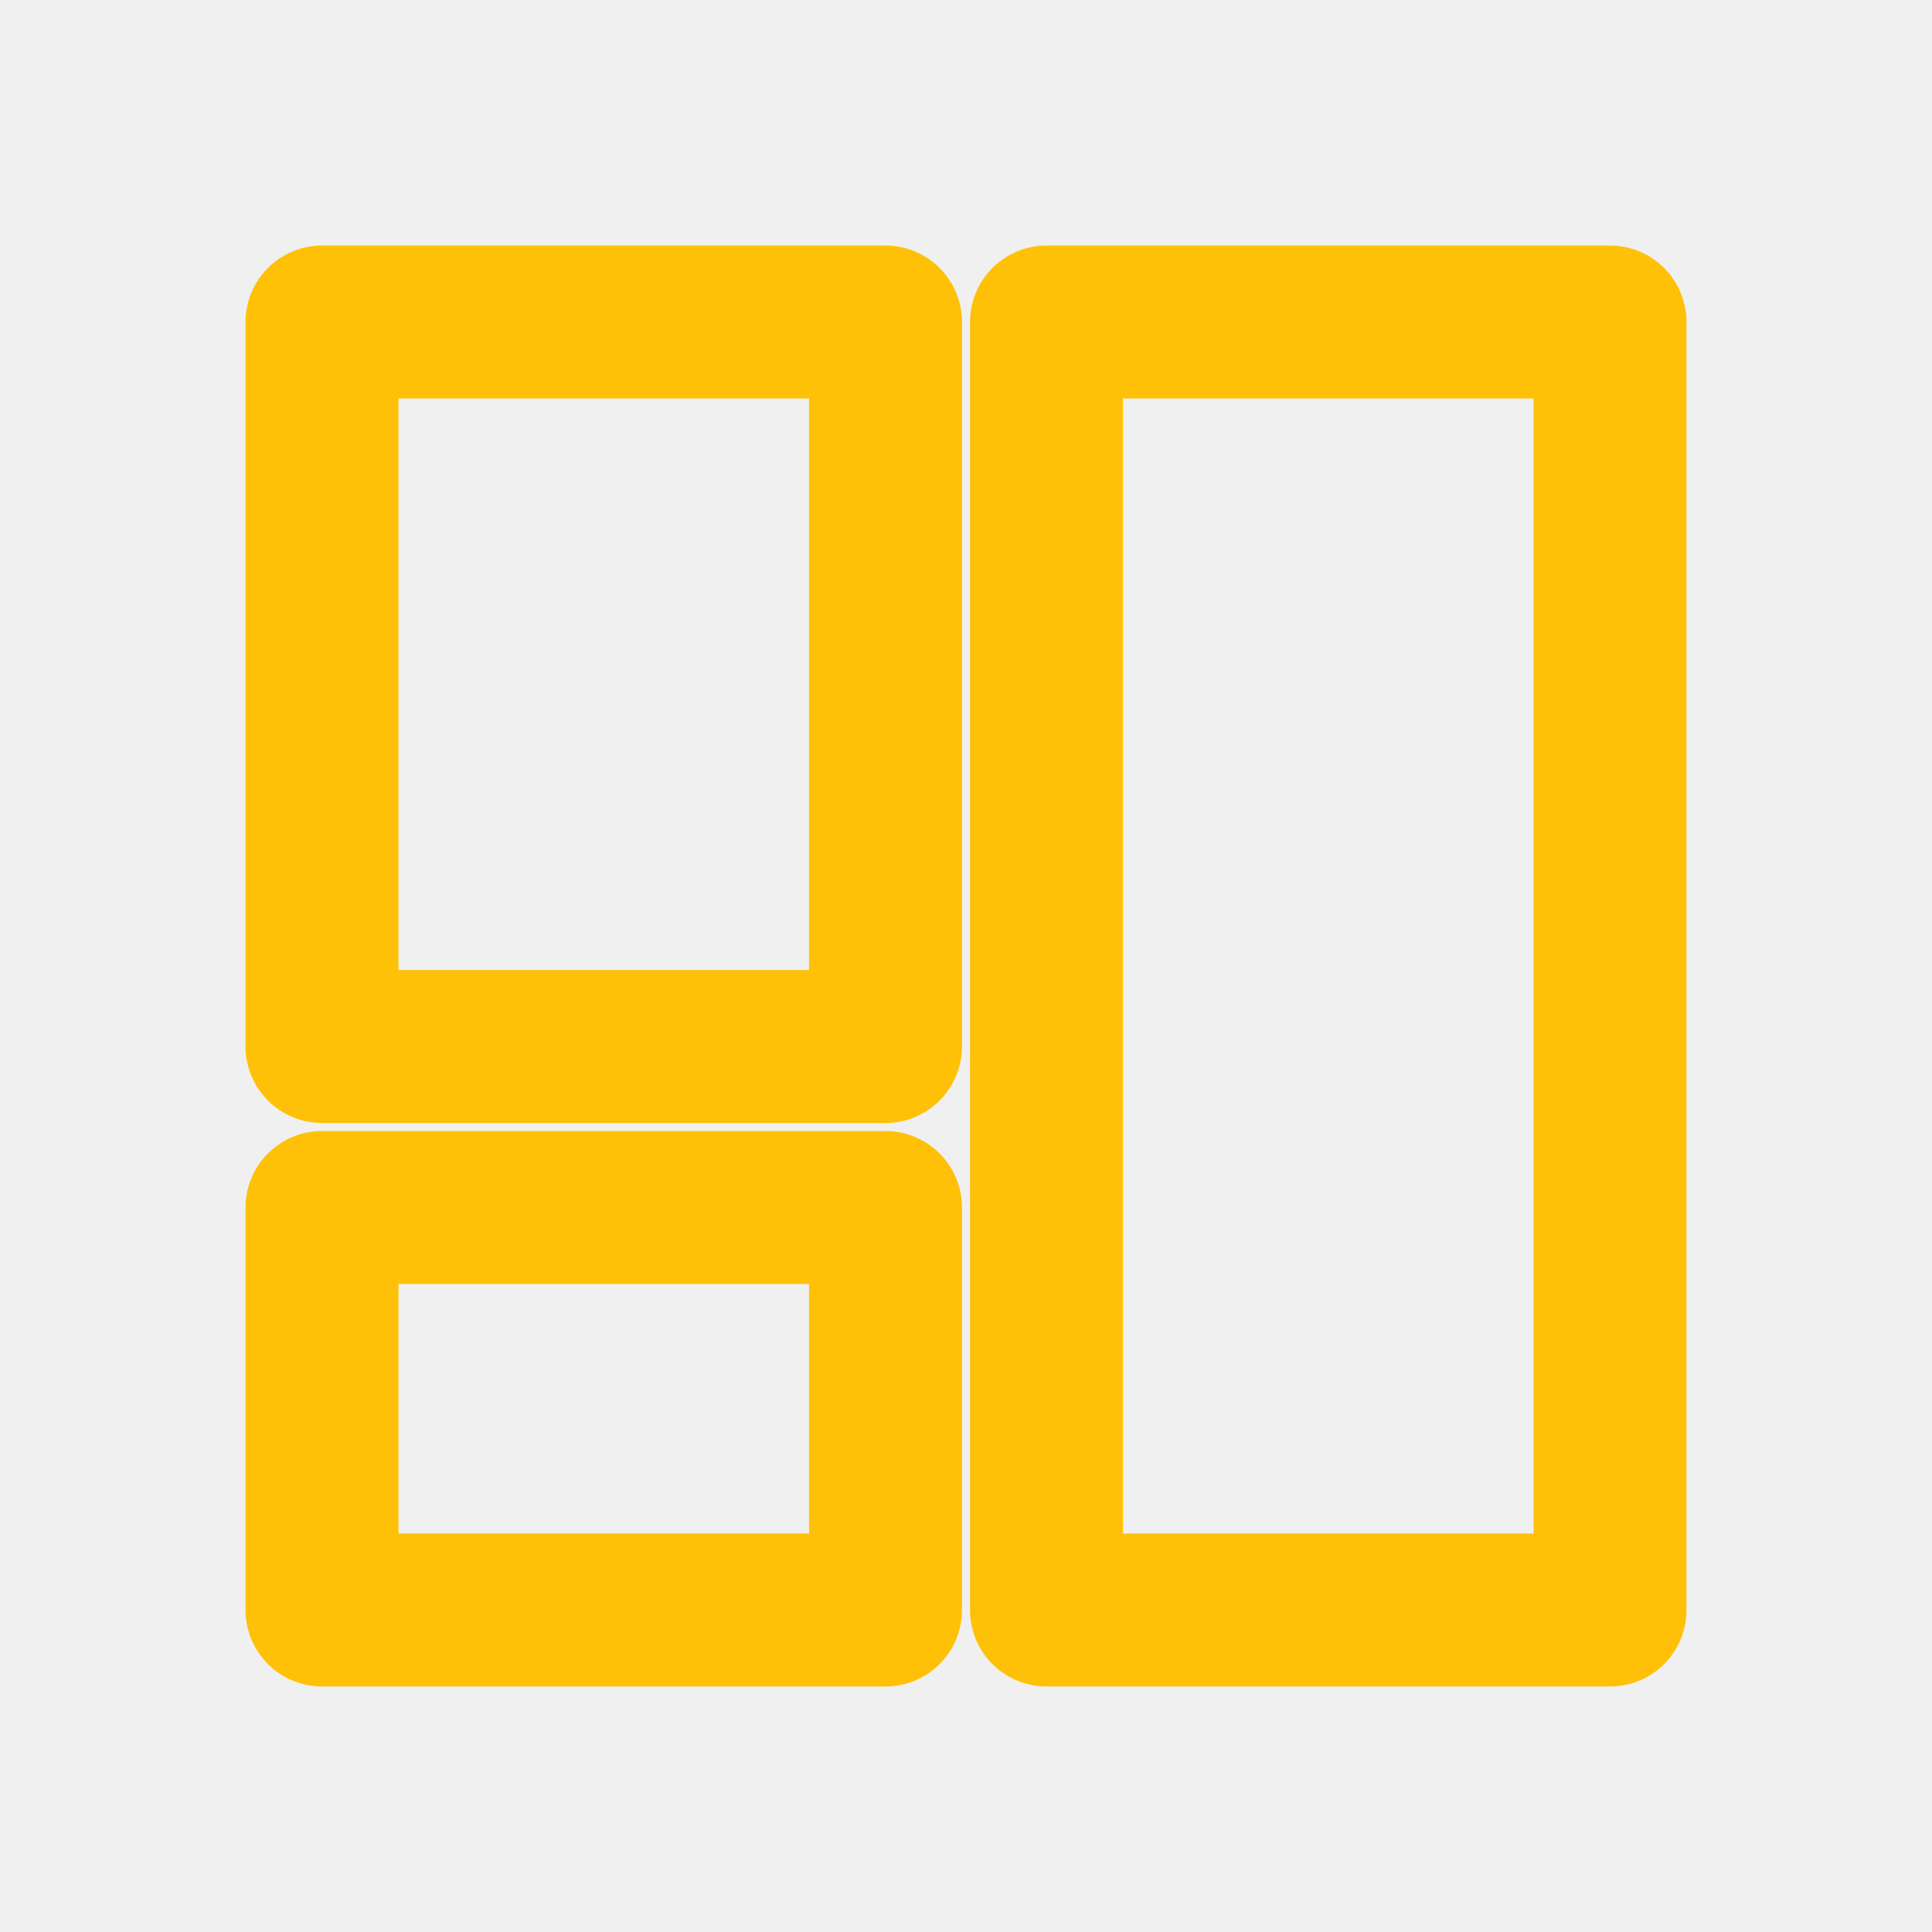
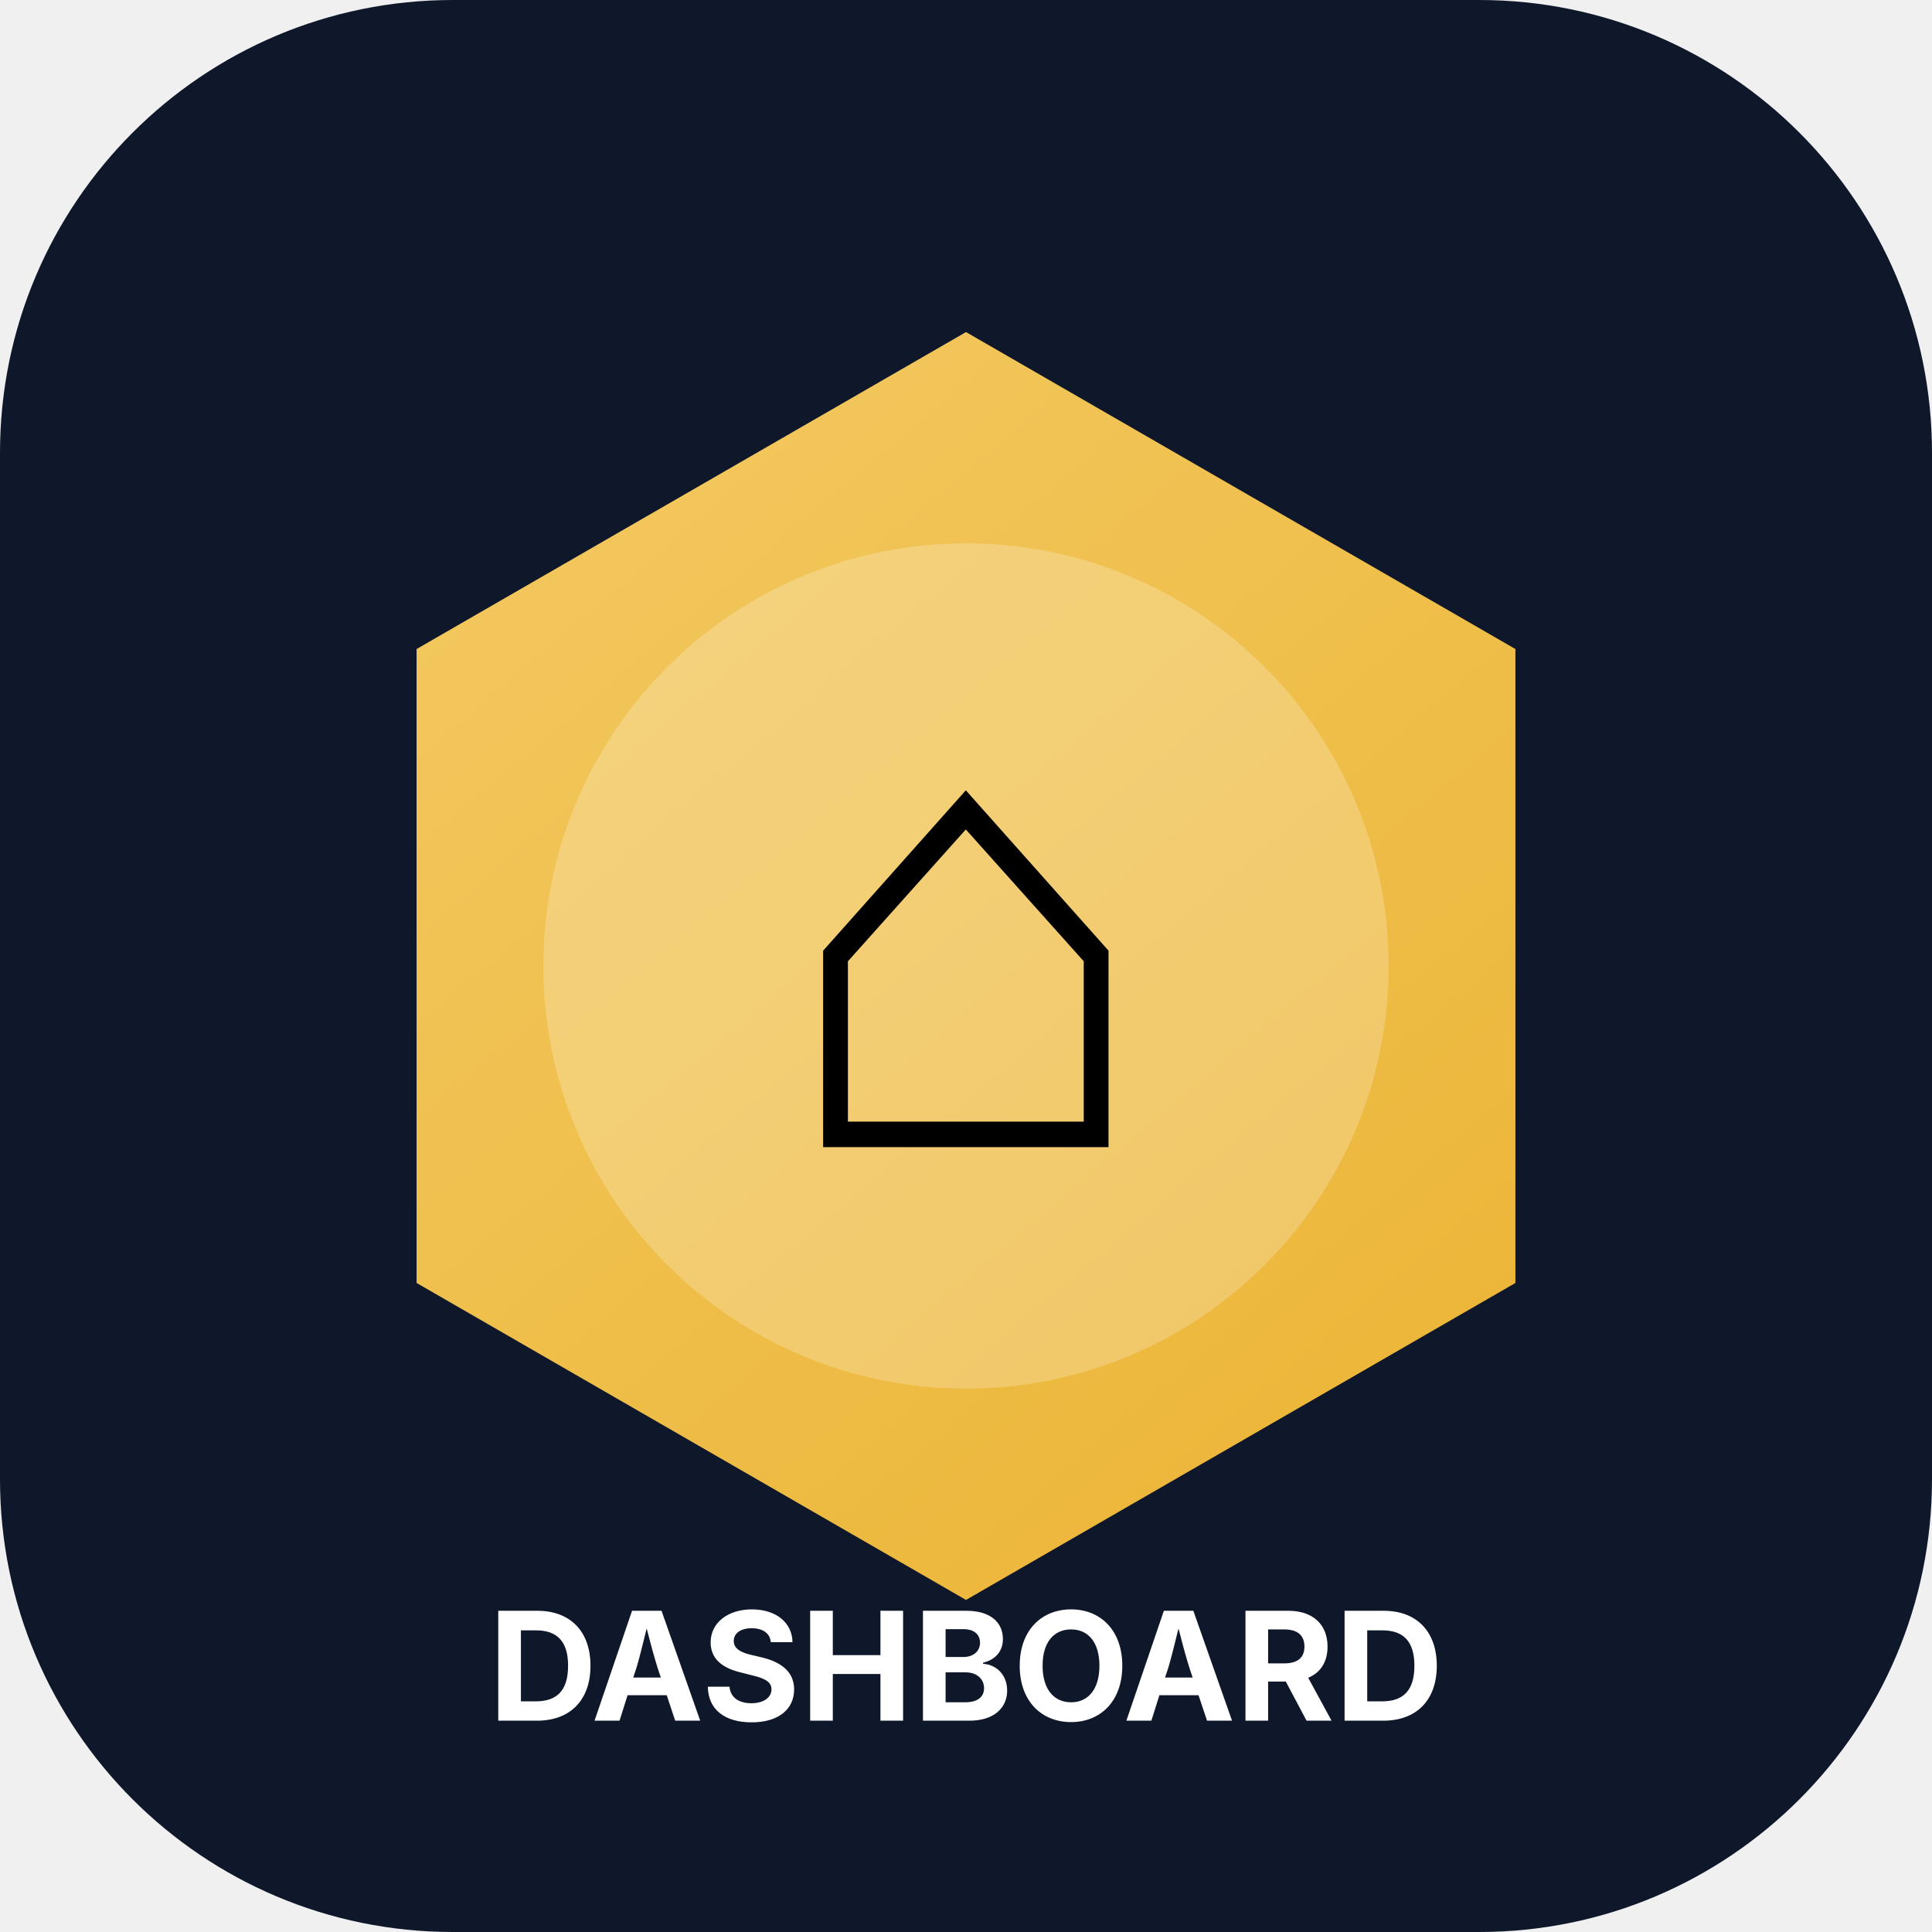
- <svg xmlns="http://www.w3.org/2000/svg" viewBox="0 0 24 24" fill="none" stroke="#FFC107" stroke-width="1.9" stroke-linecap="round" stroke-linejoin="round">
-   <path d="M4 13h7V4H4v9Zm9 7h7V4h-7v16ZM4 20h7v-5H4v5Z" />
+ <svg xmlns="http://www.w3.org/2000/svg" width="128" height="128" viewBox="0 0 128 128" role="img" aria-label="Dashboard">
+   <defs>
+     <linearGradient id="g" x1="20" y1="12" x2="108" y2="116" gradientUnits="userSpaceOnUse">
+       <stop stop-color="#ffd66b" />
+       <stop offset="1" stop-color="#f5b82e" />
+     </linearGradient>
+   </defs>
+   <rect width="128" height="128" rx="30" fill="#0f172a" />
+   <polygon points="100.4,43.0 100.4,85.0 64.0,106.0 27.6,85.0 27.6,43.0 64.0,22.0" fill="url(#g)" opacity=".95" />
+   <circle cx="64" cy="64" r="28" fill="rgba(255,255,255,.22)" />
+   <text x="64" y="76" text-anchor="middle" font-size="42" font-family="Arial, sans-serif">⌂</text>
+   <text x="64" y="114" text-anchor="middle" font-size="10" font-weight="700" fill="#ffffff" font-family="Inter, Arial, sans-serif">DASHBOARD</text>
</svg>
